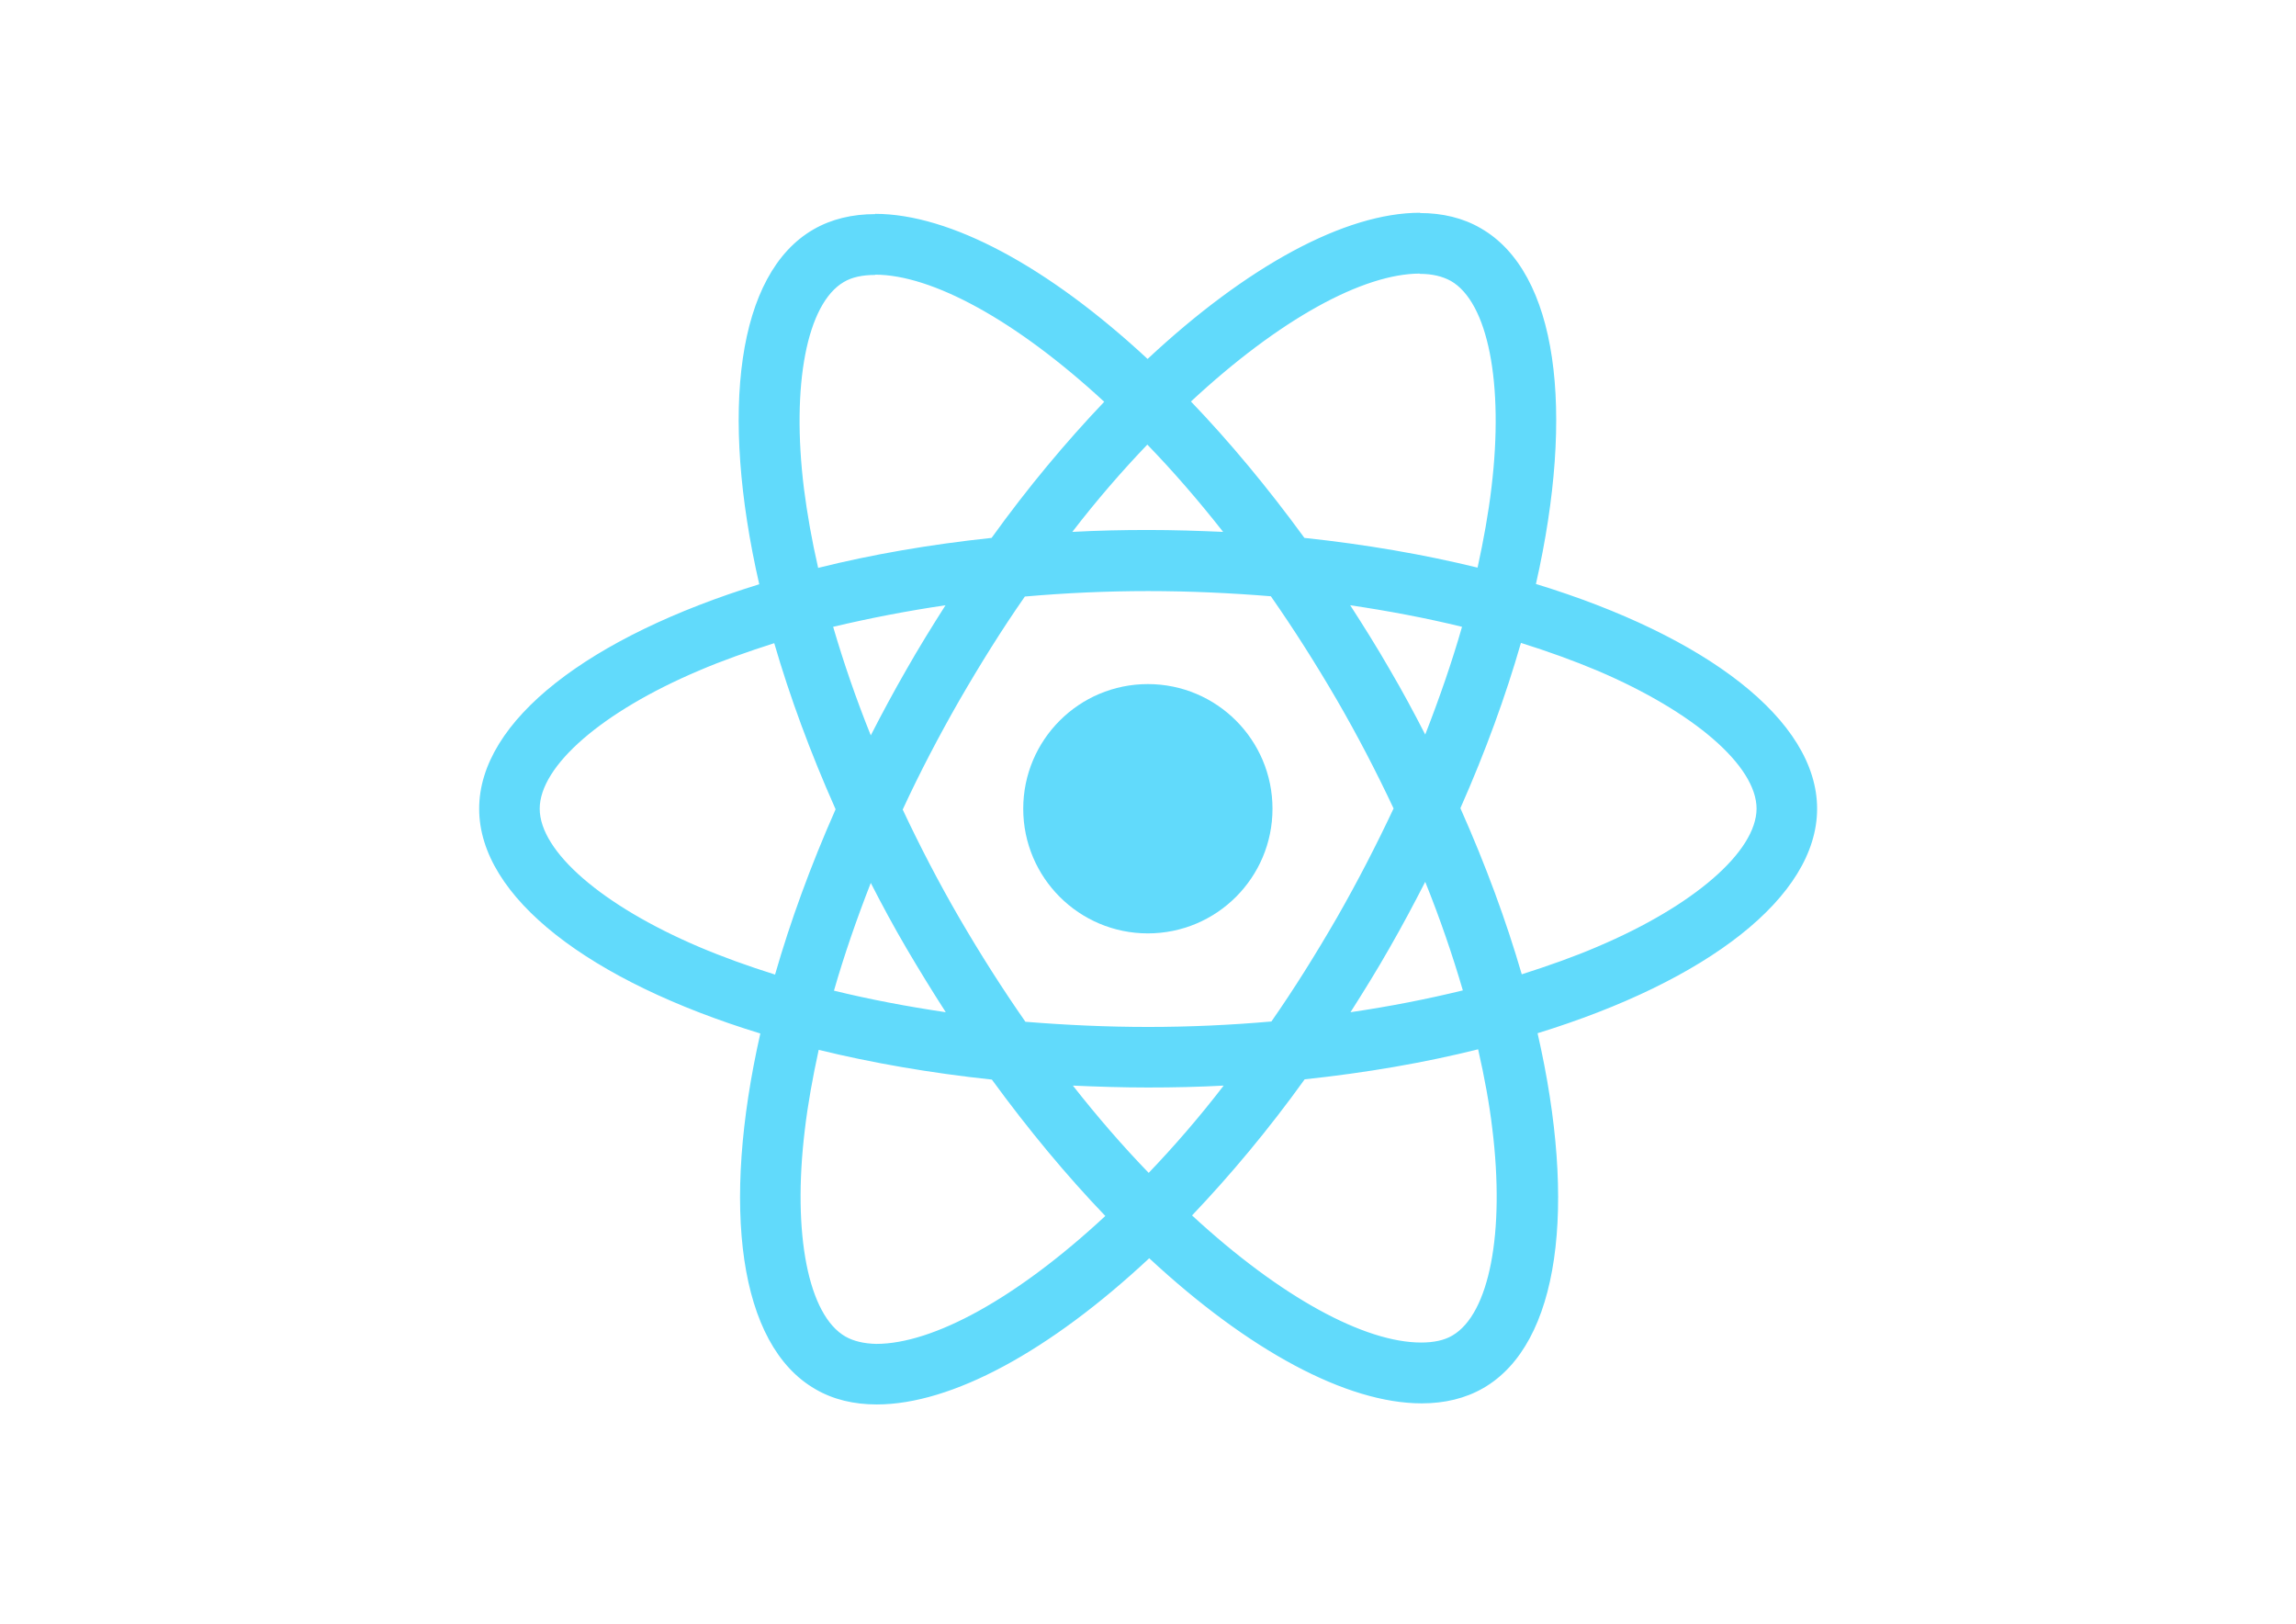
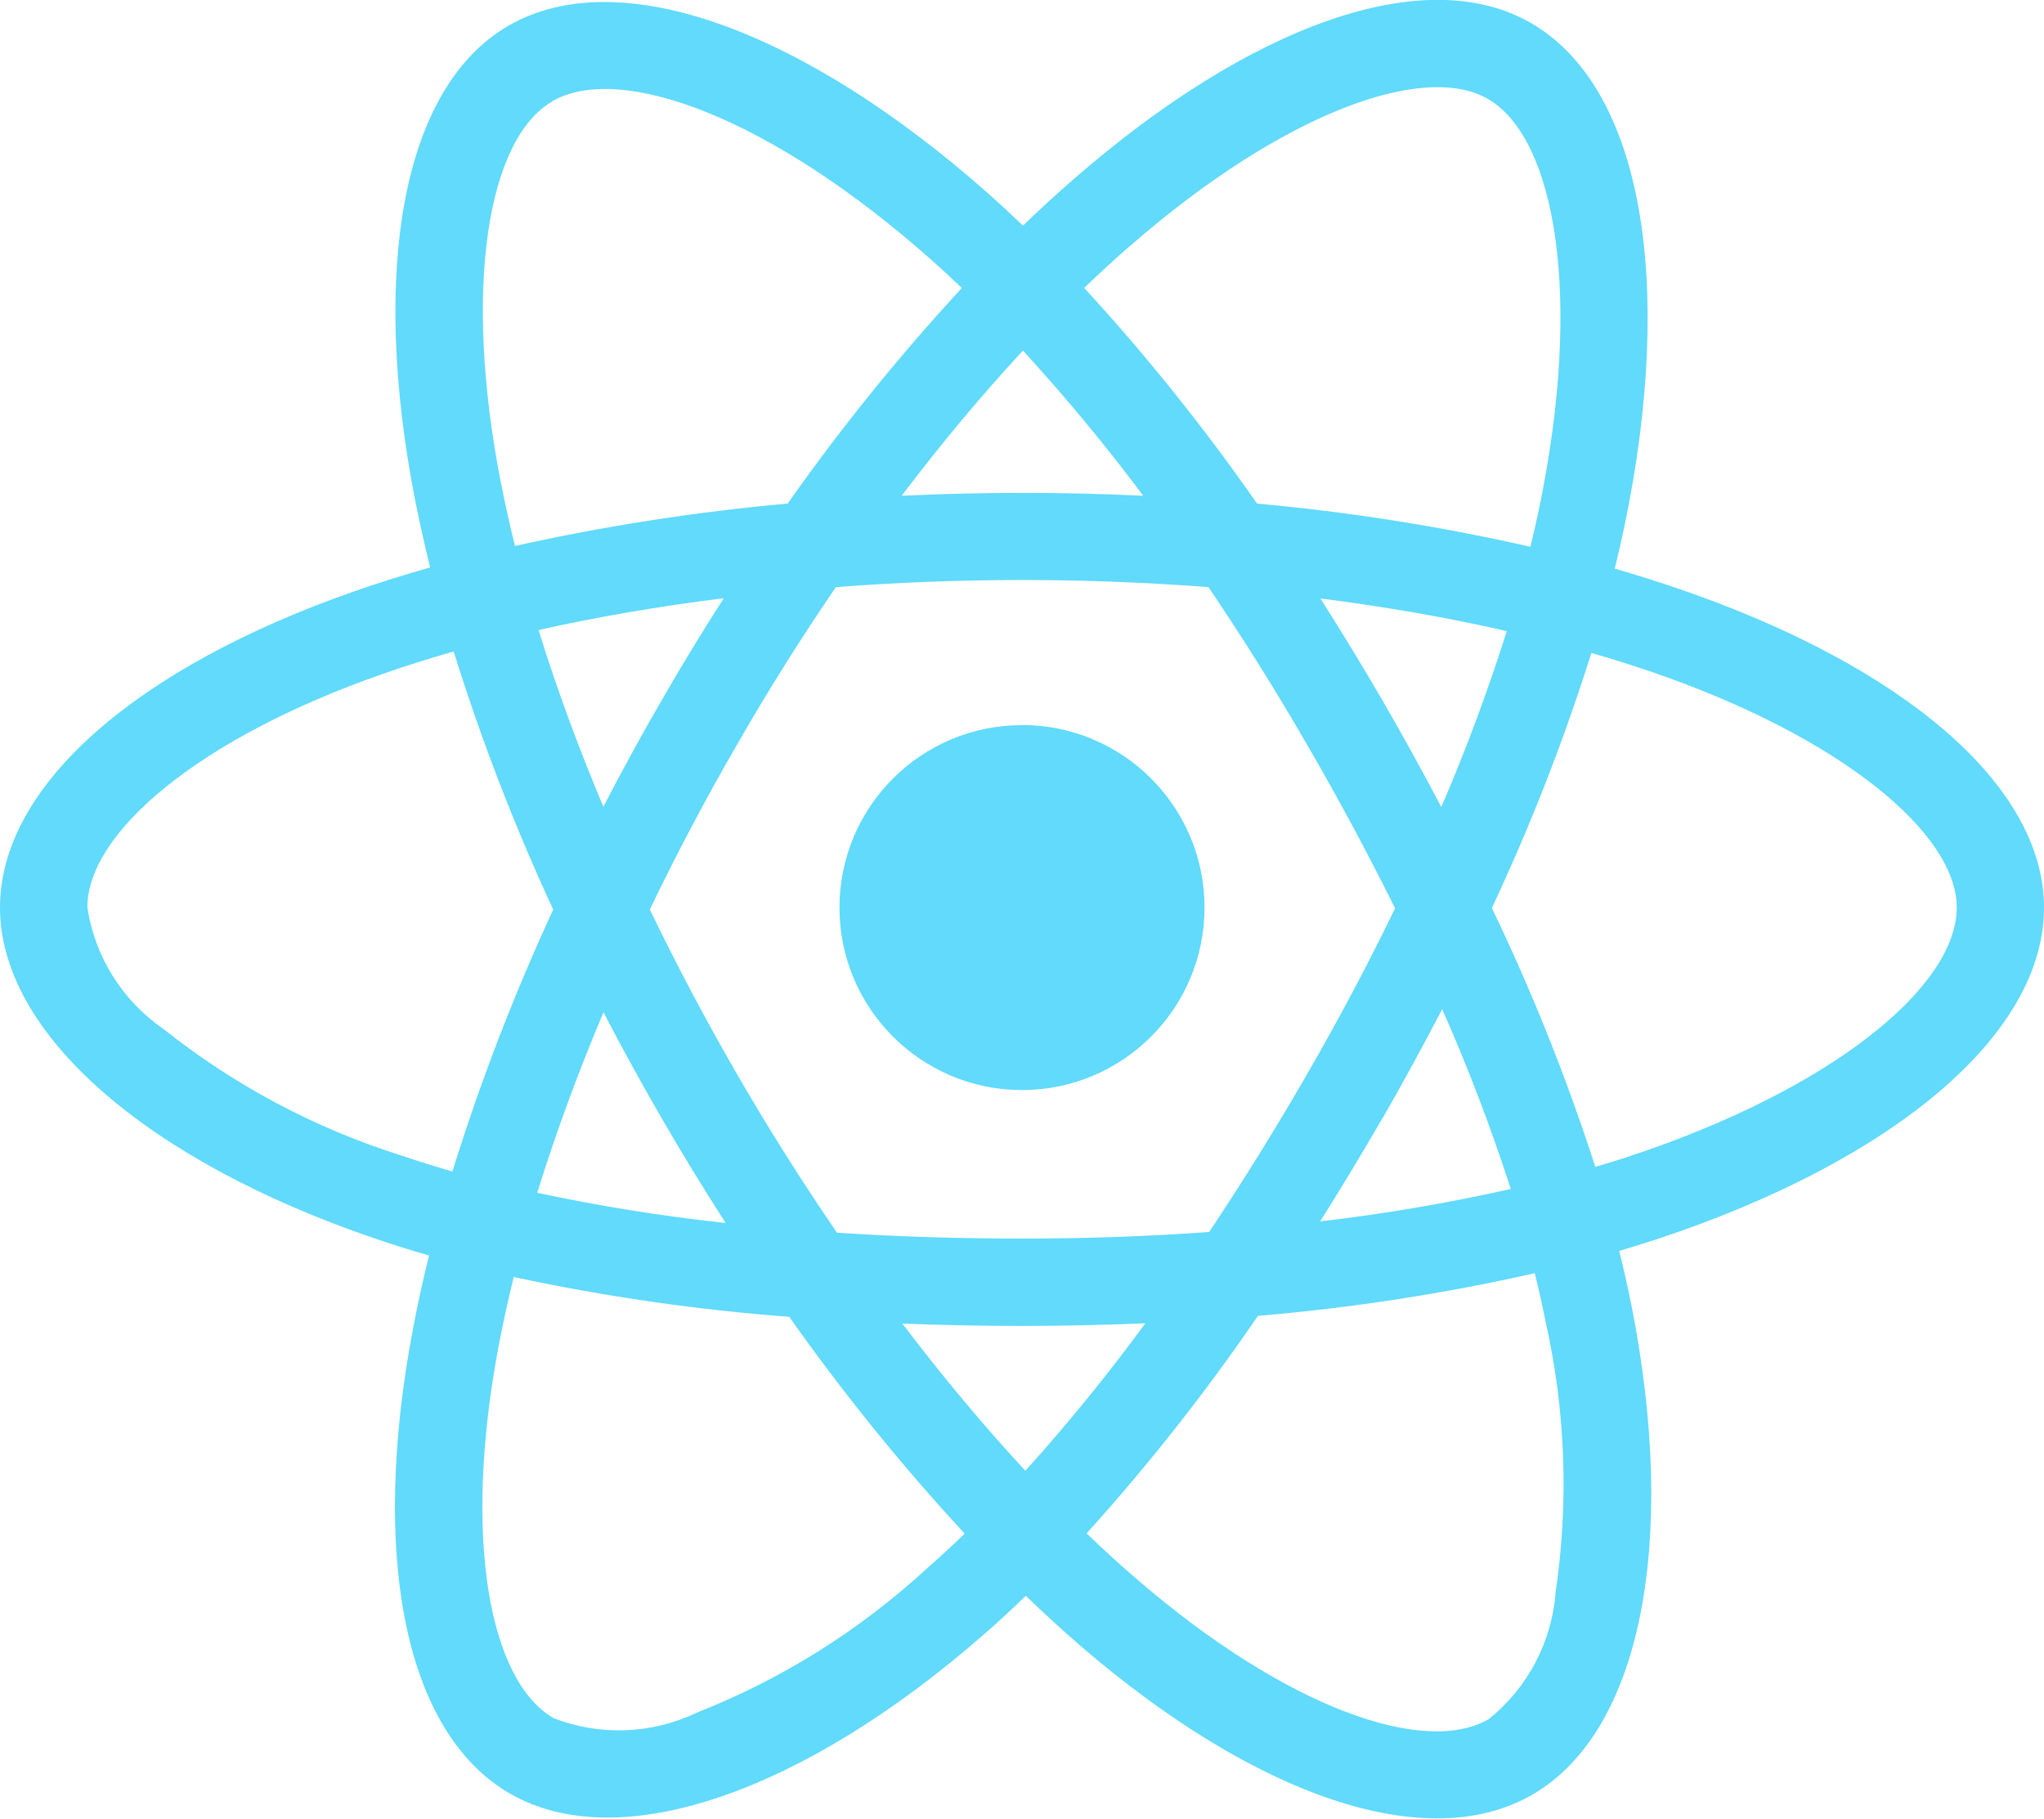
- <svg xmlns="http://www.w3.org/2000/svg" viewBox="0 0 841.9 595.3">
-   <g fill="#61DAFB">
-     <path d="M666.3 296.5c0-32.5-40.7-63.3-103.1-82.4 14.4-63.6 8-114.2-20.2-130.4-6.5-3.8-14.1-5.6-22.4-5.6v22.3c4.6 0 8.3.9 11.4 2.6 13.6 7.8 19.5 37.5 14.9 75.7-1.1 9.4-2.9 19.3-5.1 29.4-19.6-4.8-41-8.5-63.5-10.9-13.5-18.5-27.5-35.3-41.6-50 32.6-30.3 63.2-46.9 84-46.9V78c-27.5 0-63.5 19.6-99.9 53.6-36.4-33.8-72.4-53.2-99.9-53.2v22.3c20.7 0 51.4 16.5 84 46.6-14 14.7-28 31.4-41.3 49.9-22.6 2.4-44 6.1-63.6 11-2.3-10-4-19.7-5.2-29-4.7-38.2 1.1-67.9 14.6-75.8 3-1.8 6.9-2.6 11.5-2.6V78.5c-8.4 0-16 1.8-22.6 5.6-28.1 16.2-34.4 66.7-19.9 130.1-62.2 19.2-102.7 49.9-102.7 82.3 0 32.5 40.7 63.3 103.1 82.4-14.4 63.6-8 114.2 20.2 130.4 6.5 3.8 14.1 5.6 22.5 5.6 27.5 0 63.5-19.6 99.9-53.6 36.4 33.8 72.4 53.2 99.9 53.2 8.4 0 16-1.8 22.6-5.6 28.1-16.2 34.4-66.7 19.9-130.1 62-19.1 102.5-49.9 102.5-82.3zm-130.2-66.7c-3.7 12.9-8.3 26.2-13.5 39.5-4.1-8-8.4-16-13.1-24-4.6-8-9.5-15.8-14.4-23.4 14.2 2.1 27.9 4.7 41 7.9zm-45.8 106.5c-7.8 13.5-15.8 26.3-24.1 38.2-14.9 1.3-30 2-45.2 2-15.1 0-30.2-.7-45-1.9-8.3-11.9-16.4-24.6-24.2-38-7.6-13.1-14.5-26.4-20.8-39.8 6.2-13.4 13.2-26.8 20.7-39.9 7.8-13.5 15.8-26.3 24.1-38.2 14.9-1.3 30-2 45.2-2 15.1 0 30.2.7 45 1.9 8.3 11.9 16.4 24.6 24.2 38 7.6 13.1 14.5 26.4 20.8 39.8-6.3 13.4-13.2 26.8-20.7 39.9zm32.3-13c5.4 13.4 10 26.8 13.8 39.8-13.1 3.2-26.9 5.9-41.2 8 4.9-7.7 9.8-15.6 14.4-23.7 4.6-8 8.9-16.1 13-24.1zM421.2 430c-9.3-9.6-18.6-20.3-27.8-32 9 .4 18.2.7 27.5.7 9.4 0 18.7-.2 27.8-.7-9 11.7-18.3 22.4-27.5 32zm-74.4-58.9c-14.2-2.1-27.9-4.7-41-7.9 3.7-12.9 8.3-26.2 13.5-39.5 4.1 8 8.4 16 13.1 24 4.7 8 9.5 15.8 14.4 23.4zM420.7 163c9.3 9.6 18.6 20.3 27.8 32-9-.4-18.2-.7-27.5-.7-9.4 0-18.7.2-27.8.7 9-11.7 18.3-22.4 27.5-32zm-74 58.9c-4.9 7.7-9.8 15.6-14.4 23.7-4.6 8-8.9 16-13 24-5.4-13.4-10-26.8-13.8-39.8 13.1-3.1 26.9-5.8 41.2-7.9zm-90.5 125.2c-35.4-15.1-58.3-34.9-58.3-50.6 0-15.7 22.9-35.6 58.3-50.6 8.6-3.7 18-7 27.7-10.1 5.7 19.6 13.2 40 22.5 60.9-9.2 20.8-16.6 41.1-22.2 60.6-9.9-3.1-19.3-6.5-28-10.2zM310 490c-13.6-7.8-19.5-37.5-14.9-75.7 1.1-9.4 2.9-19.3 5.1-29.4 19.6 4.8 41 8.5 63.5 10.9 13.5 18.5 27.5 35.3 41.6 50-32.6 30.3-63.2 46.9-84 46.9-4.5-.1-8.3-1-11.3-2.7zm237.2-76.2c4.7 38.2-1.1 67.9-14.6 75.8-3 1.8-6.9 2.6-11.5 2.6-20.7 0-51.4-16.5-84-46.6 14-14.7 28-31.4 41.3-49.9 22.6-2.4 44-6.1 63.6-11 2.3 10.1 4.1 19.8 5.2 29.1zm38.5-66.7c-8.6 3.7-18 7-27.7 10.1-5.7-19.6-13.2-40-22.5-60.9 9.2-20.8 16.6-41.1 22.2-60.6 9.9 3.1 19.3 6.5 28.1 10.2 35.4 15.1 58.3 34.9 58.3 50.6-.1 15.7-23 35.6-58.4 50.6zM320.8 78.4z" />
-     <circle cx="420.9" cy="296.5" r="45.7" />
-     <path d="M520.5 78.1z" />
-   </g>
+ <svg xmlns="http://www.w3.org/2000/svg" data-name="Layer 1" viewBox="0 0 23 20.463">
+   <path d="M18.91 6.633q-.367-.126-.74-.234.062-.252.115-.506c.56-2.72.194-4.912-1.058-5.634-1.2-.692-3.162.03-5.144 1.755q-.293.255-.572.525-.187-.18-.38-.352C9.053.344 6.97-.432 5.72.29 4.523.984 4.168 3.045 4.67 5.623q.077.383.17.762c-.293.084-.578.173-.85.268-2.435.85-3.99 2.18-3.99 3.56 0 1.425 1.67 2.855 4.206 3.72q.308.106.622.196-.102.407-.18.82c-.482 2.533-.106 4.545 1.09 5.235 1.234.712 3.306-.02 5.325-1.784q.24-.208.48-.442.302.293.62.568c1.956 1.682 3.886 2.36 5.08 1.67 1.235-.715 1.636-2.876 1.115-5.505q-.06-.3-.138-.614.218-.064.428-.133C21.285 13.07 23 11.657 23 10.213c0-1.386-1.605-2.725-4.09-3.58zM12.73 2.756c1.698-1.478 3.285-2.06 4.01-1.644.77.444 1.068 2.235.584 4.584q-.047.23-.103.457a23.538 23.538 0 0 0-3.076-.486A23.08 23.08 0 0 0 12.2 3.24q.258-.248.528-.484zM6.79 11.39q.313.604.653 1.19.347.6.722 1.183a20.922 20.922 0 0 1-2.12-.34c.204-.657.454-1.34.746-2.032zm0-2.31c-.286-.678-.53-1.345-.73-1.99.655-.147 1.355-.267 2.084-.358q-.366.57-.705 1.16-.34.586-.65 1.188zm.522 1.156q.454-.945.98-1.854.522-.91 1.114-1.775c.684-.052 1.385-.08 2.094-.08.712 0 1.414.028 2.098.08q.585.865 1.108 1.77.526.906.992 1.845-.46.948-.988 1.862-.523.908-1.104 1.78c-.682.05-1.387.074-2.106.074-.716 0-1.412-.022-2.082-.066q-.596-.87-1.124-1.783-.526-.91-.982-1.854zm8.25 2.34q.346-.603.666-1.22A20.867 20.867 0 0 1 17 13.38a20.852 20.852 0 0 1-2.145.365q.364-.578.706-1.17zm.656-3.495q-.318-.604-.66-1.196-.338-.582-.7-1.15c.733.093 1.436.216 2.097.367a20.96 20.96 0 0 1-.737 1.98zM11.51 3.945a21.013 21.013 0 0 1 1.354 1.634q-1.358-.065-2.718 0c.447-.59.905-1.138 1.365-1.634zM6.214 1.14c.77-.445 2.47.19 4.264 1.783.115.102.23.208.345.318a23.545 23.545 0 0 0-1.96 2.426 24.008 24.008 0 0 0-3.068.477q-.088-.352-.158-.71v.002c-.433-2.21-.146-3.876.577-4.294zM5.09 13.183q-.285-.082-.566-.177A8.324 8.324 0 0 1 1.84 11.58a2.03 2.03 0 0 1-.857-1.368c0-.837 1.248-1.905 3.33-2.63q.393-.138.792-.25a23.565 23.565 0 0 0 1.12 2.904 23.922 23.922 0 0 0-1.134 2.946zm5.326 4.48a8.322 8.322 0 0 1-2.575 1.61 2.03 2.03 0 0 1-1.612.062c-.725-.42-1.027-2.034-.616-4.2q.074-.385.168-.764a23.104 23.104 0 0 0 3.1.448 23.91 23.91 0 0 0 1.974 2.44q-.214.207-.438.403zm1.122-1.112c-.466-.502-.93-1.058-1.384-1.656q.66.026 1.346.026.703 0 1.388-.03a20.894 20.894 0 0 1-1.35 1.66zm5.967 1.367a2.03 2.03 0 0 1-.753 1.428c-.725.42-2.275-.126-3.947-1.564q-.287-.246-.578-.526a23.09 23.09 0 0 0 1.928-2.448 22.936 22.936 0 0 0 3.115-.48q.07.284.124.556a8.32 8.32 0 0 1 .11 3.035zm.834-4.907c-.127.042-.256.082-.388.12a23.06 23.06 0 0 0-1.164-2.913 23.05 23.05 0 0 0 1.12-2.87c.234.067.463.14.683.215 2.13.732 3.428 1.816 3.428 2.65 0 .89-1.403 2.044-3.68 2.798z" fill="#61dafb" />
+   <path d="M11.5 8.159a2.054 2.054 0 1 1-2.054 2.052A2.054 2.054 0 0 1 11.5 8.16" fill="#61dafb" />
</svg>
